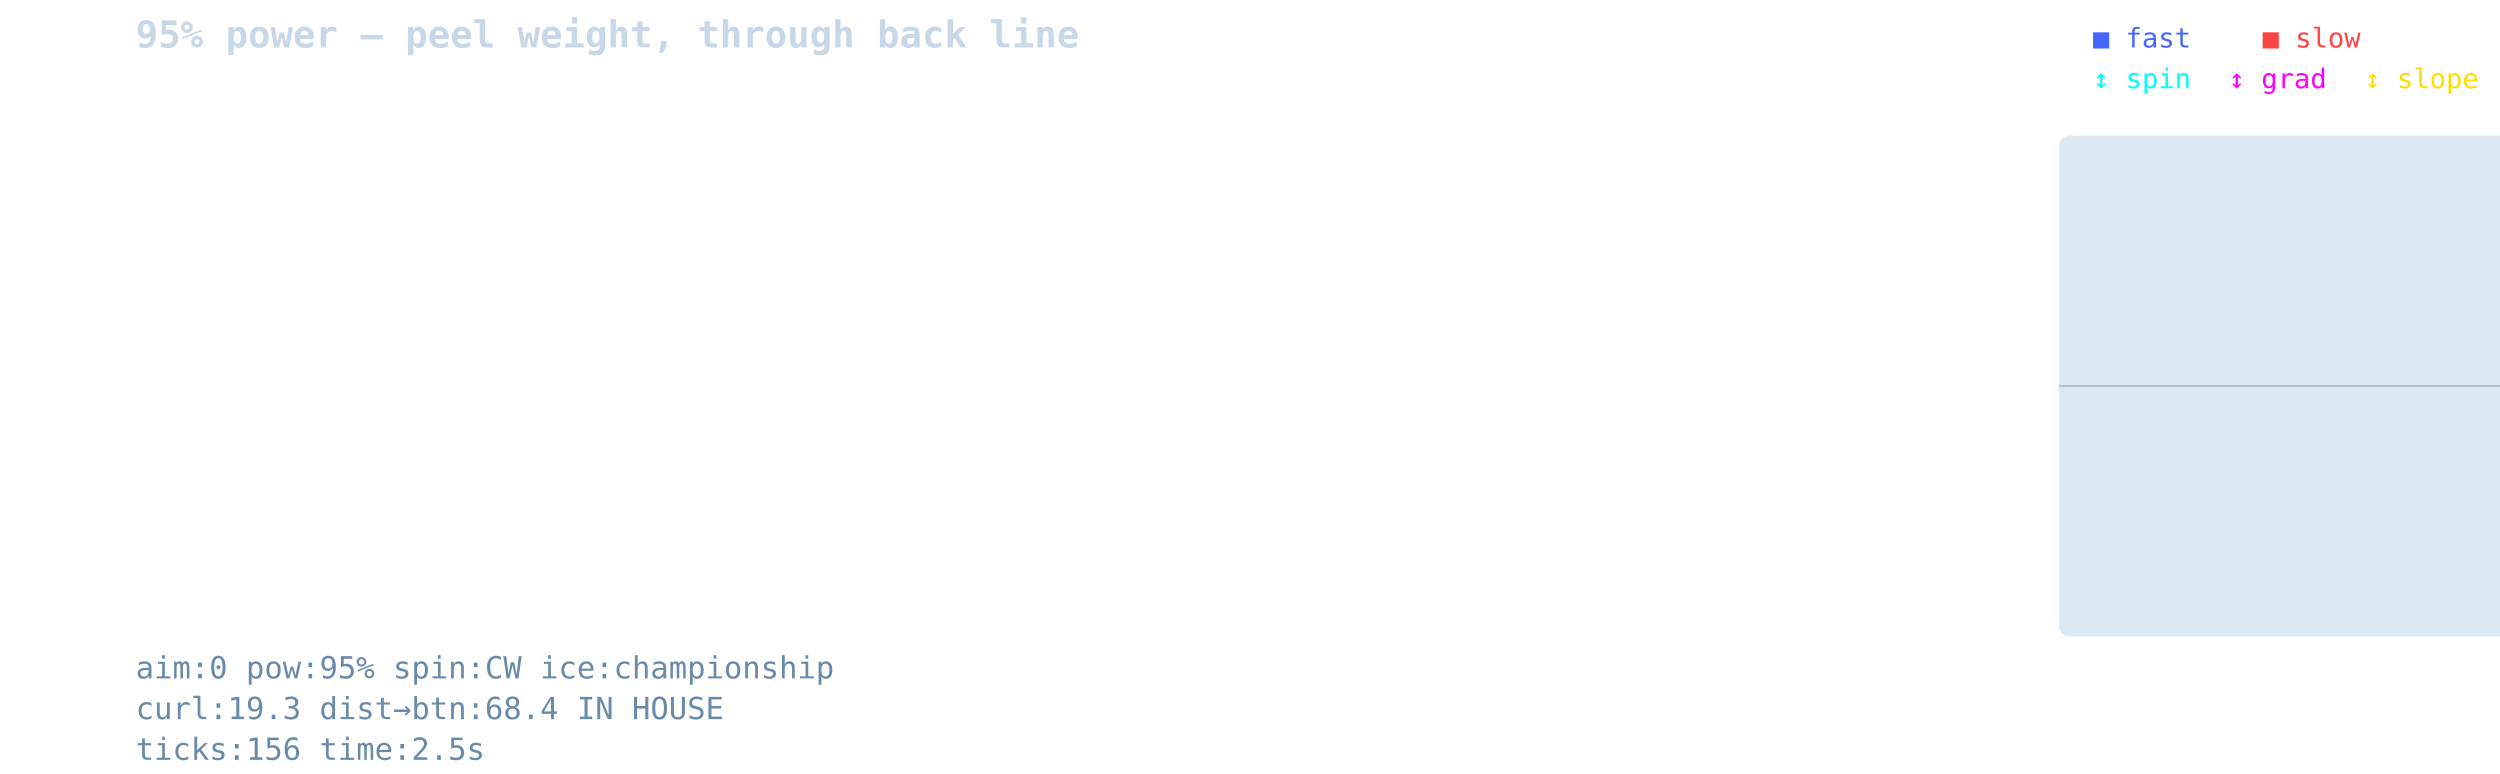
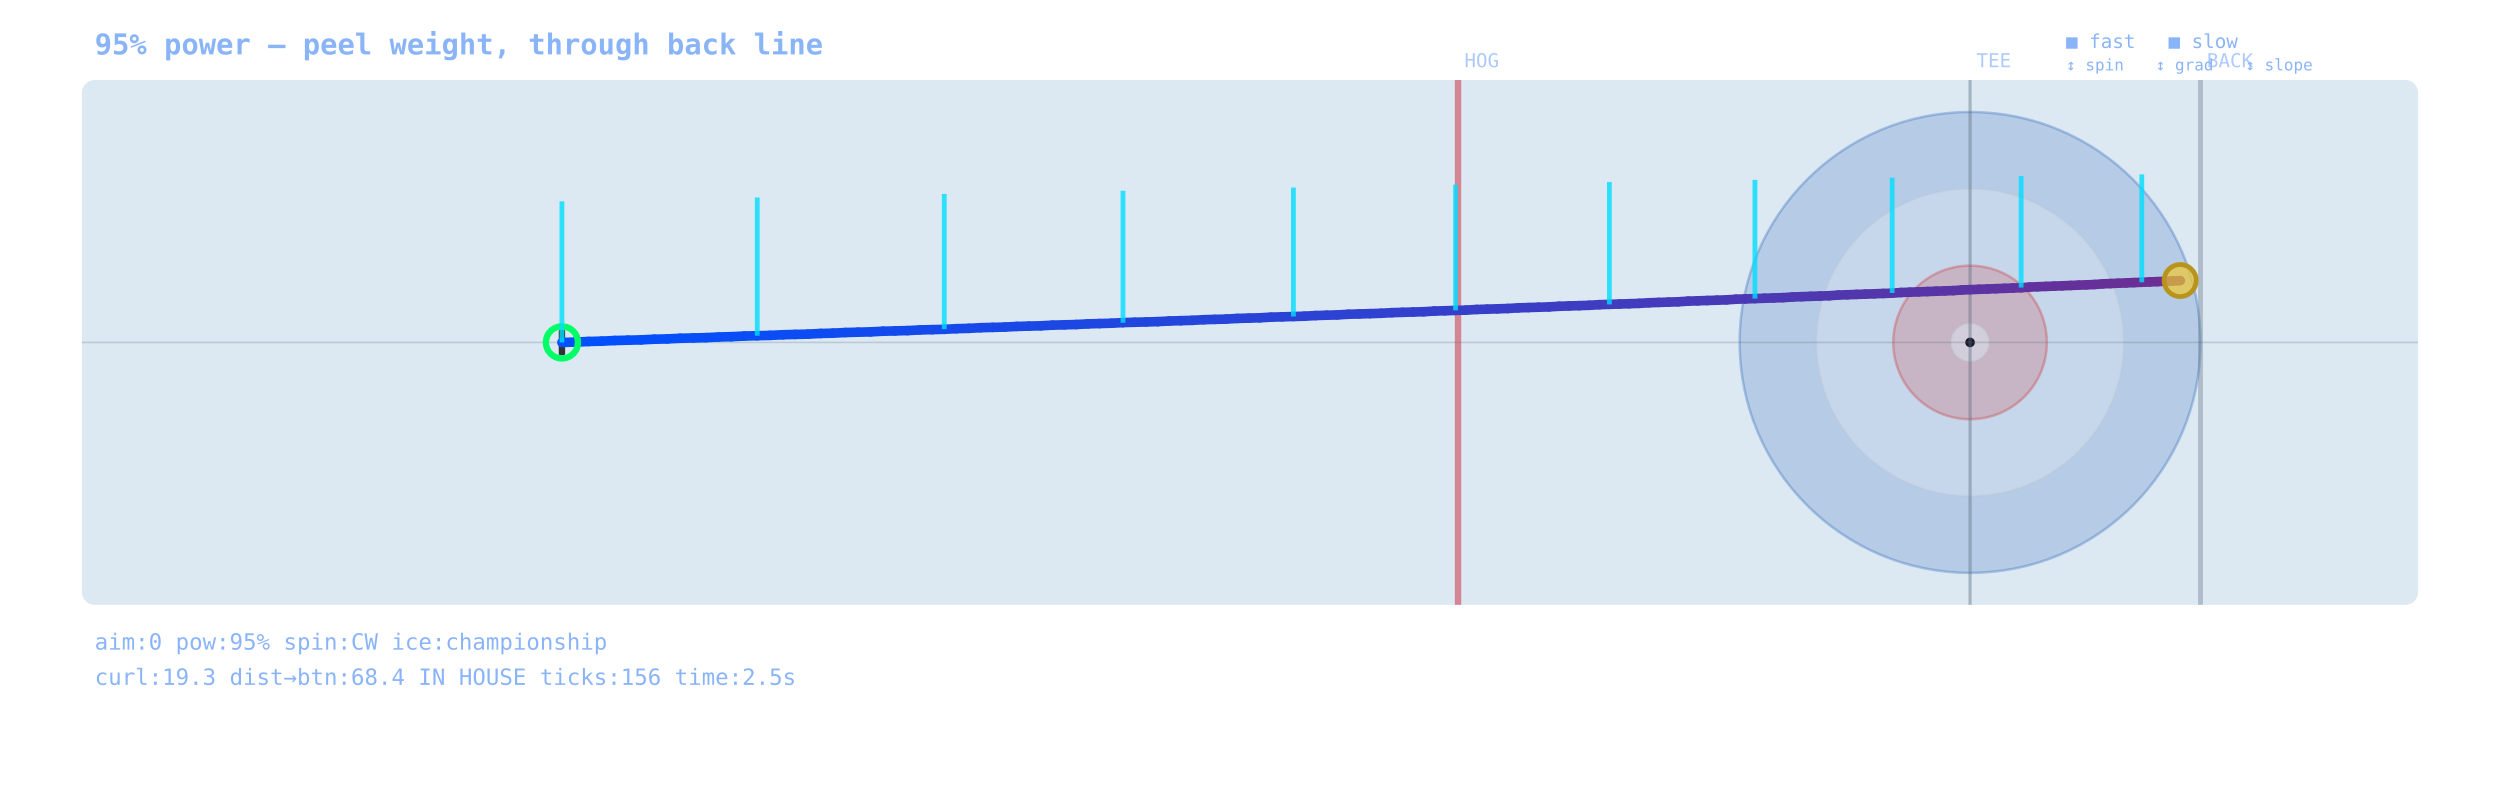
- <svg xmlns="http://www.w3.org/2000/svg" width="737" height="228" style="background:#0a0f1a">
+ <svg xmlns="http://www.w3.org/2000/svg" width="800" height="255" viewBox="-25 -25 780 249" style="background:#0a0f1a">
  <defs>
-     <style>text{font:10px monospace;fill:#8ab4f8;}</style>
+     <style>text{font-family:monospace;fill:#8ab4f8;}</style>
  </defs>
-   <rect x="607" y="40" width="657" height="147.6" fill="#dce9f2" rx="3" />
-   <circle cx="1138" cy="113.8" r="64.8" fill="rgba(30,90,180,0.2)" stroke="rgba(0,0,0,0.1)" stroke-width="0.5" />
-   <circle cx="1138" cy="113.8" r="43.2" fill="rgba(225,232,242,0.4)" stroke="rgba(0,0,0,0.1)" stroke-width="0.5" />
-   <circle cx="1138" cy="113.8" r="21.6" fill="rgba(200,40,40,0.2)" stroke="rgba(0,0,0,0.1)" stroke-width="0.5" />
-   <circle cx="1138" cy="113.8" r="5.4" fill="rgba(225,232,242,0.5)" stroke="rgba(0,0,0,0.1)" stroke-width="0.5" />
-   <line x1="994" y1="40" x2="994" y2="187.6" stroke="#cc2233" stroke-width="2" opacity="0.5" />
-   <line x1="1138" y1="40" x2="1138" y2="187.6" stroke="#334466" stroke-width="1" opacity="0.4" />
-   <line x1="1202.8" y1="40" x2="1202.8" y2="187.6" stroke="#445577" stroke-width="1.5" opacity="0.4" />
-   <line x1="607" y1="113.8" x2="1264" y2="113.8" stroke="#334466" stroke-width="0.5" opacity="0.3" />
-   <rect x="741" y="111.1" width="2" height="5.4" fill="#333" />
-   <line x1="742" y1="113.8" x2="745.734" y2="113.673" stroke="rgb(0,100,255)" stroke-width="2" stroke-linecap="round" />
-   <line x1="745.734" y1="113.673" x2="749.458" y2="113.546" stroke="rgb(1,100,254)" stroke-width="2" stroke-linecap="round" />
-   <line x1="749.458" y1="113.546" x2="753.172" y2="113.419" stroke="rgb(1,99,254)" stroke-width="2" stroke-linecap="round" />
-   <line x1="753.172" y1="113.419" x2="756.875" y2="113.293" stroke="rgb(2,99,253)" stroke-width="2" stroke-linecap="round" />
-   <line x1="756.875" y1="113.293" x2="760.568" y2="113.167" stroke="rgb(3,99,252)" stroke-width="2" stroke-linecap="round" />
-   <line x1="760.568" y1="113.167" x2="764.251" y2="113.041" stroke="rgb(4,99,251)" stroke-width="2" stroke-linecap="round" />
-   <line x1="764.251" y1="113.041" x2="767.923" y2="112.915" stroke="rgb(4,98,251)" stroke-width="2" stroke-linecap="round" />
-   <line x1="767.923" y1="112.915" x2="771.585" y2="112.789" stroke="rgb(5,98,250)" stroke-width="2" stroke-linecap="round" />
-   <line x1="771.585" y1="112.789" x2="775.236" y2="112.663" stroke="rgb(6,98,249)" stroke-width="2" stroke-linecap="round" />
-   <line x1="775.236" y1="112.663" x2="778.877" y2="112.538" stroke="rgb(6,98,249)" stroke-width="2" stroke-linecap="round" />
-   <line x1="778.877" y1="112.538" x2="782.508" y2="112.413" stroke="rgb(7,97,248)" stroke-width="2" stroke-linecap="round" />
-   <line x1="782.508" y1="112.413" x2="786.128" y2="112.288" stroke="rgb(8,97,247)" stroke-width="2" stroke-linecap="round" />
-   <line x1="786.128" y1="112.288" x2="789.738" y2="112.163" stroke="rgb(8,97,247)" stroke-width="2" stroke-linecap="round" />
-   <line x1="789.738" y1="112.163" x2="793.337" y2="112.038" stroke="rgb(9,96,246)" stroke-width="2" stroke-linecap="round" />
-   <line x1="793.337" y1="112.038" x2="796.927" y2="111.913" stroke="rgb(10,96,245)" stroke-width="2" stroke-linecap="round" />
-   <line x1="796.927" y1="111.913" x2="800.505" y2="111.789" stroke="rgb(11,96,244)" stroke-width="2" stroke-linecap="round" />
-   <line x1="800.505" y1="111.789" x2="804.074" y2="111.665" stroke="rgb(11,96,244)" stroke-width="2" stroke-linecap="round" />
-   <line x1="804.074" y1="111.665" x2="807.632" y2="111.541" stroke="rgb(12,95,243)" stroke-width="2" stroke-linecap="round" />
-   <line x1="807.632" y1="111.541" x2="811.18" y2="111.417" stroke="rgb(13,95,242)" stroke-width="2" stroke-linecap="round" />
-   <line x1="811.18" y1="111.417" x2="814.717" y2="111.294" stroke="rgb(13,95,242)" stroke-width="2" stroke-linecap="round" />
-   <line x1="814.717" y1="111.294" x2="818.244" y2="111.17" stroke="rgb(14,94,241)" stroke-width="2" stroke-linecap="round" />
-   <line x1="818.244" y1="111.17" x2="821.761" y2="111.047" stroke="rgb(15,94,240)" stroke-width="2" stroke-linecap="round" />
-   <line x1="821.761" y1="111.047" x2="825.267" y2="110.924" stroke="rgb(16,94,239)" stroke-width="2" stroke-linecap="round" />
-   <line x1="825.267" y1="110.924" x2="828.763" y2="110.801" stroke="rgb(16,94,239)" stroke-width="2" stroke-linecap="round" />
-   <line x1="828.763" y1="110.801" x2="832.248" y2="110.678" stroke="rgb(17,93,238)" stroke-width="2" stroke-linecap="round" />
-   <line x1="832.248" y1="110.678" x2="835.724" y2="110.556" stroke="rgb(18,93,237)" stroke-width="2" stroke-linecap="round" />
-   <line x1="835.724" y1="110.556" x2="839.188" y2="110.433" stroke="rgb(18,93,237)" stroke-width="2" stroke-linecap="round" />
-   <line x1="839.188" y1="110.433" x2="842.643" y2="110.311" stroke="rgb(19,93,236)" stroke-width="2" stroke-linecap="round" />
-   <line x1="842.643" y1="110.311" x2="846.087" y2="110.189" stroke="rgb(20,92,235)" stroke-width="2" stroke-linecap="round" />
-   <line x1="846.087" y1="110.189" x2="849.521" y2="110.067" stroke="rgb(21,92,234)" stroke-width="2" stroke-linecap="round" />
-   <line x1="849.521" y1="110.067" x2="852.944" y2="109.946" stroke="rgb(21,92,234)" stroke-width="2" stroke-linecap="round" />
-   <line x1="852.944" y1="109.946" x2="856.357" y2="109.824" stroke="rgb(22,91,233)" stroke-width="2" stroke-linecap="round" />
-   <line x1="856.357" y1="109.824" x2="859.759" y2="109.703" stroke="rgb(23,91,232)" stroke-width="2" stroke-linecap="round" />
-   <line x1="859.759" y1="109.703" x2="863.152" y2="109.582" stroke="rgb(23,91,232)" stroke-width="2" stroke-linecap="round" />
-   <line x1="863.152" y1="109.582" x2="866.534" y2="109.461" stroke="rgb(24,91,231)" stroke-width="2" stroke-linecap="round" />
-   <line x1="866.534" y1="109.461" x2="869.905" y2="109.341" stroke="rgb(25,90,230)" stroke-width="2" stroke-linecap="round" />
-   <line x1="869.905" y1="109.341" x2="873.266" y2="109.22" stroke="rgb(25,90,230)" stroke-width="2" stroke-linecap="round" />
-   <line x1="873.266" y1="109.22" x2="876.617" y2="109.1" stroke="rgb(26,90,229)" stroke-width="2" stroke-linecap="round" />
-   <line x1="876.617" y1="109.1" x2="879.957" y2="108.98" stroke="rgb(27,89,228)" stroke-width="2" stroke-linecap="round" />
-   <line x1="879.957" y1="108.98" x2="883.287" y2="108.86" stroke="rgb(28,89,227)" stroke-width="2" stroke-linecap="round" />
-   <line x1="883.287" y1="108.86" x2="886.607" y2="108.74" stroke="rgb(28,89,227)" stroke-width="2" stroke-linecap="round" />
-   <line x1="886.607" y1="108.74" x2="889.916" y2="108.62" stroke="rgb(29,89,226)" stroke-width="2" stroke-linecap="round" />
-   <line x1="889.916" y1="108.62" x2="893.215" y2="108.501" stroke="rgb(30,88,225)" stroke-width="2" stroke-linecap="round" />
-   <line x1="893.215" y1="108.501" x2="896.504" y2="108.382" stroke="rgb(30,88,225)" stroke-width="2" stroke-linecap="round" />
-   <line x1="896.504" y1="108.382" x2="899.782" y2="108.263" stroke="rgb(31,88,224)" stroke-width="2" stroke-linecap="round" />
-   <line x1="899.782" y1="108.263" x2="903.05" y2="108.144" stroke="rgb(32,88,223)" stroke-width="2" stroke-linecap="round" />
-   <line x1="903.05" y1="108.144" x2="906.307" y2="108.025" stroke="rgb(33,87,222)" stroke-width="2" stroke-linecap="round" />
-   <line x1="906.307" y1="108.025" x2="909.554" y2="107.907" stroke="rgb(33,87,222)" stroke-width="2" stroke-linecap="round" />
-   <line x1="909.554" y1="107.907" x2="912.791" y2="107.789" stroke="rgb(34,87,221)" stroke-width="2" stroke-linecap="round" />
-   <line x1="912.791" y1="107.789" x2="916.017" y2="107.671" stroke="rgb(35,86,220)" stroke-width="2" stroke-linecap="round" />
-   <line x1="916.017" y1="107.671" x2="919.233" y2="107.553" stroke="rgb(35,86,220)" stroke-width="2" stroke-linecap="round" />
-   <line x1="919.233" y1="107.553" x2="922.439" y2="107.435" stroke="rgb(36,86,219)" stroke-width="2" stroke-linecap="round" />
-   <line x1="922.439" y1="107.435" x2="925.634" y2="107.318" stroke="rgb(37,86,218)" stroke-width="2" stroke-linecap="round" />
-   <line x1="925.634" y1="107.318" x2="928.819" y2="107.2" stroke="rgb(38,85,217)" stroke-width="2" stroke-linecap="round" />
-   <line x1="928.819" y1="107.2" x2="931.993" y2="107.083" stroke="rgb(38,85,217)" stroke-width="2" stroke-linecap="round" />
-   <line x1="931.993" y1="107.083" x2="935.157" y2="106.966" stroke="rgb(39,85,216)" stroke-width="2" stroke-linecap="round" />
-   <line x1="935.157" y1="106.966" x2="938.311" y2="106.85" stroke="rgb(40,84,215)" stroke-width="2" stroke-linecap="round" />
-   <line x1="938.311" y1="106.85" x2="941.455" y2="106.733" stroke="rgb(40,84,215)" stroke-width="2" stroke-linecap="round" />
-   <line x1="941.455" y1="106.733" x2="944.588" y2="106.617" stroke="rgb(41,84,214)" stroke-width="2" stroke-linecap="round" />
-   <line x1="944.588" y1="106.617" x2="947.71" y2="106.501" stroke="rgb(42,84,213)" stroke-width="2" stroke-linecap="round" />
-   <line x1="947.71" y1="106.501" x2="950.823" y2="106.385" stroke="rgb(42,83,213)" stroke-width="2" stroke-linecap="round" />
-   <line x1="950.823" y1="106.385" x2="953.925" y2="106.269" stroke="rgb(43,83,212)" stroke-width="2" stroke-linecap="round" />
-   <line x1="953.925" y1="106.269" x2="957.016" y2="106.153" stroke="rgb(44,83,211)" stroke-width="2" stroke-linecap="round" />
-   <line x1="957.016" y1="106.153" x2="960.097" y2="106.038" stroke="rgb(45,83,210)" stroke-width="2" stroke-linecap="round" />
-   <line x1="960.097" y1="106.038" x2="963.168" y2="105.923" stroke="rgb(45,82,210)" stroke-width="2" stroke-linecap="round" />
-   <line x1="963.168" y1="105.923" x2="966.229" y2="105.808" stroke="rgb(46,82,209)" stroke-width="2" stroke-linecap="round" />
-   <line x1="966.229" y1="105.808" x2="969.279" y2="105.693" stroke="rgb(47,82,208)" stroke-width="2" stroke-linecap="round" />
-   <line x1="969.279" y1="105.693" x2="972.318" y2="105.579" stroke="rgb(47,81,208)" stroke-width="2" stroke-linecap="round" />
-   <line x1="972.318" y1="105.579" x2="975.348" y2="105.464" stroke="rgb(48,81,207)" stroke-width="2" stroke-linecap="round" />
-   <line x1="975.348" y1="105.464" x2="978.367" y2="105.35" stroke="rgb(49,81,206)" stroke-width="2" stroke-linecap="round" />
-   <line x1="978.367" y1="105.35" x2="981.375" y2="105.236" stroke="rgb(50,81,205)" stroke-width="2" stroke-linecap="round" />
-   <line x1="981.375" y1="105.236" x2="984.374" y2="105.122" stroke="rgb(50,80,205)" stroke-width="2" stroke-linecap="round" />
-   <line x1="984.374" y1="105.122" x2="987.361" y2="105.009" stroke="rgb(51,80,204)" stroke-width="2" stroke-linecap="round" />
-   <line x1="987.361" y1="105.009" x2="990.339" y2="104.895" stroke="rgb(52,80,203)" stroke-width="2" stroke-linecap="round" />
-   <line x1="990.339" y1="104.895" x2="993.306" y2="104.782" stroke="rgb(52,79,203)" stroke-width="2" stroke-linecap="round" />
-   <line x1="993.306" y1="104.782" x2="996.263" y2="104.669" stroke="rgb(53,79,202)" stroke-width="2" stroke-linecap="round" />
-   <line x1="996.263" y1="104.669" x2="999.209" y2="104.556" stroke="rgb(54,79,201)" stroke-width="2" stroke-linecap="round" />
-   <line x1="999.209" y1="104.556" x2="1002.145" y2="104.443" stroke="rgb(55,79,200)" stroke-width="2" stroke-linecap="round" />
-   <line x1="1002.145" y1="104.443" x2="1005.071" y2="104.331" stroke="rgb(55,78,200)" stroke-width="2" stroke-linecap="round" />
-   <line x1="1005.071" y1="104.331" x2="1007.986" y2="104.219" stroke="rgb(56,78,199)" stroke-width="2" stroke-linecap="round" />
-   <line x1="1007.986" y1="104.219" x2="1010.891" y2="104.107" stroke="rgb(57,78,198)" stroke-width="2" stroke-linecap="round" />
-   <line x1="1010.891" y1="104.107" x2="1013.786" y2="103.995" stroke="rgb(57,78,198)" stroke-width="2" stroke-linecap="round" />
-   <line x1="1013.786" y1="103.995" x2="1016.67" y2="103.883" stroke="rgb(58,77,197)" stroke-width="2" stroke-linecap="round" />
-   <line x1="1016.67" y1="103.883" x2="1019.544" y2="103.772" stroke="rgb(59,77,196)" stroke-width="2" stroke-linecap="round" />
-   <line x1="1019.544" y1="103.772" x2="1022.407" y2="103.661" stroke="rgb(59,77,196)" stroke-width="2" stroke-linecap="round" />
-   <line x1="1022.407" y1="103.661" x2="1025.26" y2="103.55" stroke="rgb(60,76,195)" stroke-width="2" stroke-linecap="round" />
-   <line x1="1025.26" y1="103.55" x2="1028.103" y2="103.439" stroke="rgb(61,76,194)" stroke-width="2" stroke-linecap="round" />
-   <line x1="1028.103" y1="103.439" x2="1030.936" y2="103.328" stroke="rgb(62,76,193)" stroke-width="2" stroke-linecap="round" />
-   <line x1="1030.936" y1="103.328" x2="1033.758" y2="103.218" stroke="rgb(62,76,193)" stroke-width="2" stroke-linecap="round" />
-   <line x1="1033.758" y1="103.218" x2="1036.569" y2="103.108" stroke="rgb(63,75,192)" stroke-width="2" stroke-linecap="round" />
-   <line x1="1036.569" y1="103.108" x2="1039.37" y2="102.998" stroke="rgb(64,75,191)" stroke-width="2" stroke-linecap="round" />
-   <line x1="1039.37" y1="102.998" x2="1042.161" y2="102.888" stroke="rgb(64,75,191)" stroke-width="2" stroke-linecap="round" />
-   <line x1="1042.161" y1="102.888" x2="1044.942" y2="102.778" stroke="rgb(65,74,190)" stroke-width="2" stroke-linecap="round" />
-   <line x1="1044.942" y1="102.778" x2="1047.712" y2="102.669" stroke="rgb(66,74,189)" stroke-width="2" stroke-linecap="round" />
-   <line x1="1047.712" y1="102.669" x2="1050.472" y2="102.56" stroke="rgb(67,74,188)" stroke-width="2" stroke-linecap="round" />
-   <line x1="1050.472" y1="102.56" x2="1053.221" y2="102.451" stroke="rgb(67,74,188)" stroke-width="2" stroke-linecap="round" />
-   <line x1="1053.221" y1="102.451" x2="1055.96" y2="102.342" stroke="rgb(68,73,187)" stroke-width="2" stroke-linecap="round" />
-   <line x1="1055.96" y1="102.342" x2="1058.689" y2="102.233" stroke="rgb(69,73,186)" stroke-width="2" stroke-linecap="round" />
-   <line x1="1058.689" y1="102.233" x2="1061.407" y2="102.125" stroke="rgb(69,73,186)" stroke-width="2" stroke-linecap="round" />
-   <line x1="1061.407" y1="102.125" x2="1064.115" y2="102.017" stroke="rgb(70,73,185)" stroke-width="2" stroke-linecap="round" />
-   <line x1="1064.115" y1="102.017" x2="1066.813" y2="101.909" stroke="rgb(71,72,184)" stroke-width="2" stroke-linecap="round" />
-   <line x1="1066.813" y1="101.909" x2="1069.5" y2="101.801" stroke="rgb(72,72,183)" stroke-width="2" stroke-linecap="round" />
-   <line x1="1069.5" y1="101.801" x2="1072.177" y2="101.694" stroke="rgb(72,72,183)" stroke-width="2" stroke-linecap="round" />
-   <line x1="1072.177" y1="101.694" x2="1074.843" y2="101.586" stroke="rgb(73,71,182)" stroke-width="2" stroke-linecap="round" />
-   <line x1="1074.843" y1="101.586" x2="1077.5" y2="101.479" stroke="rgb(74,71,181)" stroke-width="2" stroke-linecap="round" />
-   <line x1="1077.5" y1="101.479" x2="1080.145" y2="101.372" stroke="rgb(74,71,181)" stroke-width="2" stroke-linecap="round" />
-   <line x1="1080.145" y1="101.372" x2="1082.781" y2="101.266" stroke="rgb(75,71,180)" stroke-width="2" stroke-linecap="round" />
-   <line x1="1082.781" y1="101.266" x2="1085.406" y2="101.159" stroke="rgb(76,70,179)" stroke-width="2" stroke-linecap="round" />
-   <line x1="1085.406" y1="101.159" x2="1088.02" y2="101.053" stroke="rgb(76,70,179)" stroke-width="2" stroke-linecap="round" />
-   <line x1="1088.02" y1="101.053" x2="1090.625" y2="100.947" stroke="rgb(77,70,178)" stroke-width="2" stroke-linecap="round" />
-   <line x1="1090.625" y1="100.947" x2="1093.219" y2="100.841" stroke="rgb(78,69,177)" stroke-width="2" stroke-linecap="round" />
-   <line x1="1093.219" y1="100.841" x2="1095.802" y2="100.735" stroke="rgb(79,69,176)" stroke-width="2" stroke-linecap="round" />
-   <line x1="1095.802" y1="100.735" x2="1098.375" y2="100.63" stroke="rgb(79,69,176)" stroke-width="2" stroke-linecap="round" />
-   <line x1="1098.375" y1="100.63" x2="1100.938" y2="100.525" stroke="rgb(80,69,175)" stroke-width="2" stroke-linecap="round" />
-   <line x1="1100.938" y1="100.525" x2="1103.491" y2="100.42" stroke="rgb(81,68,174)" stroke-width="2" stroke-linecap="round" />
-   <line x1="1103.491" y1="100.42" x2="1106.033" y2="100.315" stroke="rgb(81,68,174)" stroke-width="2" stroke-linecap="round" />
-   <line x1="1106.033" y1="100.315" x2="1108.564" y2="100.21" stroke="rgb(82,68,173)" stroke-width="2" stroke-linecap="round" />
-   <line x1="1108.564" y1="100.21" x2="1111.086" y2="100.106" stroke="rgb(83,68,172)" stroke-width="2" stroke-linecap="round" />
-   <line x1="1111.086" y1="100.106" x2="1113.597" y2="100.002" stroke="rgb(84,67,171)" stroke-width="2" stroke-linecap="round" />
-   <line x1="1113.597" y1="100.002" x2="1116.097" y2="99.898" stroke="rgb(84,67,171)" stroke-width="2" stroke-linecap="round" />
-   <line x1="1116.097" y1="99.898" x2="1118.588" y2="99.794" stroke="rgb(85,67,170)" stroke-width="2" stroke-linecap="round" />
-   <line x1="1118.588" y1="99.794" x2="1121.067" y2="99.691" stroke="rgb(86,66,169)" stroke-width="2" stroke-linecap="round" />
-   <line x1="1121.067" y1="99.691" x2="1123.537" y2="99.587" stroke="rgb(86,66,169)" stroke-width="2" stroke-linecap="round" />
-   <line x1="1123.537" y1="99.587" x2="1125.996" y2="99.484" stroke="rgb(87,66,168)" stroke-width="2" stroke-linecap="round" />
-   <line x1="1125.996" y1="99.484" x2="1128.445" y2="99.381" stroke="rgb(88,66,167)" stroke-width="2" stroke-linecap="round" />
-   <line x1="1128.445" y1="99.381" x2="1130.883" y2="99.279" stroke="rgb(88,65,167)" stroke-width="2" stroke-linecap="round" />
-   <line x1="1130.883" y1="99.279" x2="1133.311" y2="99.176" stroke="rgb(89,65,166)" stroke-width="2" stroke-linecap="round" />
-   <line x1="1133.311" y1="99.176" x2="1135.729" y2="99.074" stroke="rgb(90,65,165)" stroke-width="2" stroke-linecap="round" />
-   <line x1="1135.729" y1="99.074" x2="1138.136" y2="98.972" stroke="rgb(91,64,164)" stroke-width="2" stroke-linecap="round" />
-   <line x1="1138.136" y1="98.972" x2="1140.533" y2="98.87" stroke="rgb(91,64,164)" stroke-width="2" stroke-linecap="round" />
-   <line x1="1140.533" y1="98.87" x2="1142.92" y2="98.769" stroke="rgb(92,64,163)" stroke-width="2" stroke-linecap="round" />
-   <line x1="1142.92" y1="98.769" x2="1145.296" y2="98.668" stroke="rgb(93,64,162)" stroke-width="2" stroke-linecap="round" />
-   <line x1="1145.296" y1="98.668" x2="1147.662" y2="98.567" stroke="rgb(93,63,162)" stroke-width="2" stroke-linecap="round" />
-   <line x1="1147.662" y1="98.567" x2="1150.017" y2="98.466" stroke="rgb(94,63,161)" stroke-width="2" stroke-linecap="round" />
-   <line x1="1150.017" y1="98.466" x2="1152.362" y2="98.365" stroke="rgb(95,63,160)" stroke-width="2" stroke-linecap="round" />
-   <line x1="1152.362" y1="98.365" x2="1154.697" y2="98.265" stroke="rgb(96,63,159)" stroke-width="2" stroke-linecap="round" />
-   <line x1="1154.697" y1="98.265" x2="1157.021" y2="98.164" stroke="rgb(96,62,159)" stroke-width="2" stroke-linecap="round" />
-   <line x1="1157.021" y1="98.164" x2="1159.335" y2="98.064" stroke="rgb(97,62,158)" stroke-width="2" stroke-linecap="round" />
-   <line x1="1159.335" y1="98.064" x2="1161.639" y2="97.965" stroke="rgb(98,62,157)" stroke-width="2" stroke-linecap="round" />
-   <line x1="1161.639" y1="97.965" x2="1163.932" y2="97.865" stroke="rgb(98,61,157)" stroke-width="2" stroke-linecap="round" />
-   <line x1="1163.932" y1="97.865" x2="1166.215" y2="97.766" stroke="rgb(99,61,156)" stroke-width="2" stroke-linecap="round" />
-   <line x1="1166.215" y1="97.766" x2="1168.488" y2="97.667" stroke="rgb(100,61,155)" stroke-width="2" stroke-linecap="round" />
-   <line x1="1168.488" y1="97.667" x2="1170.75" y2="97.568" stroke="rgb(101,61,154)" stroke-width="2" stroke-linecap="round" />
-   <line x1="1170.75" y1="97.568" x2="1173.002" y2="97.469" stroke="rgb(101,60,154)" stroke-width="2" stroke-linecap="round" />
-   <line x1="1173.002" y1="97.469" x2="1175.243" y2="97.371" stroke="rgb(102,60,153)" stroke-width="2" stroke-linecap="round" />
-   <line x1="1175.243" y1="97.371" x2="1177.474" y2="97.273" stroke="rgb(103,60,152)" stroke-width="2" stroke-linecap="round" />
-   <line x1="1177.474" y1="97.273" x2="1179.695" y2="97.175" stroke="rgb(103,59,152)" stroke-width="2" stroke-linecap="round" />
-   <line x1="1179.695" y1="97.175" x2="1181.905" y2="97.077" stroke="rgb(104,59,151)" stroke-width="2" stroke-linecap="round" />
-   <line x1="1181.905" y1="97.077" x2="1184.105" y2="96.98" stroke="rgb(105,59,150)" stroke-width="2" stroke-linecap="round" />
-   <line x1="1184.105" y1="96.98" x2="1186.295" y2="96.882" stroke="rgb(105,59,150)" stroke-width="2" stroke-linecap="round" />
-   <line x1="1186.295" y1="96.882" x2="1188.474" y2="96.785" stroke="rgb(106,58,149)" stroke-width="2" stroke-linecap="round" />
-   <line x1="1188.474" y1="96.785" x2="1190.643" y2="96.689" stroke="rgb(107,58,148)" stroke-width="2" stroke-linecap="round" />
-   <line x1="1190.643" y1="96.689" x2="1192.801" y2="96.592" stroke="rgb(108,58,147)" stroke-width="2" stroke-linecap="round" />
-   <line x1="1192.801" y1="96.592" x2="1194.949" y2="96.496" stroke="rgb(108,58,147)" stroke-width="2" stroke-linecap="round" />
-   <line x1="1194.949" y1="96.496" x2="1197.087" y2="96.4" stroke="rgb(109,57,146)" stroke-width="2" stroke-linecap="round" />
-   <circle cx="742" cy="113.8" r="4" fill="none" stroke="#0f0" stroke-width="1.5" />
-   <circle cx="1197.087" cy="96.4" r="4.5" fill="rgba(240,200,48,0.6)" stroke="#b8941e" stroke-width="1" />
-   <line x1="742" y1="113.8" x2="742" y2="87.339" stroke="#00ffff" stroke-width="1" opacity="0.7" />
-   <line x1="789.738" y1="112.163" x2="789.738" y2="86.184" stroke="#00ffff" stroke-width="1" opacity="0.7" />
-   <line x1="835.724" y1="110.556" x2="835.724" y2="85.068" stroke="#00ffff" stroke-width="1" opacity="0.7" />
-   <line x1="879.957" y1="108.98" x2="879.957" y2="83.993" stroke="#00ffff" stroke-width="1" opacity="0.7" />
-   <line x1="922.439" y1="107.435" x2="922.439" y2="82.959" stroke="#00ffff" stroke-width="1" opacity="0.7" />
-   <line x1="963.168" y1="105.923" x2="963.168" y2="81.969" stroke="#00ffff" stroke-width="1" opacity="0.7" />
-   <line x1="1002.145" y1="104.443" x2="1002.145" y2="81.023" stroke="#00ffff" stroke-width="1" opacity="0.7" />
-   <line x1="1039.37" y1="102.998" x2="1039.37" y2="80.123" stroke="#00ffff" stroke-width="1" opacity="0.7" />
-   <line x1="1074.843" y1="101.586" x2="1074.843" y2="79.271" stroke="#00ffff" stroke-width="1" opacity="0.7" />
-   <line x1="1108.564" y1="100.21" x2="1108.564" y2="78.469" stroke="#00ffff" stroke-width="1" opacity="0.7" />
-   <line x1="1140.533" y1="98.87" x2="1140.533" y2="77.718" stroke="#00ffff" stroke-width="1" opacity="0.7" />
-   <line x1="1170.75" y1="97.568" x2="1170.75" y2="77.021" stroke="#00ffff" stroke-width="1" opacity="0.7" />
-   <text x="40" y="14" style="font:bold 11px monospace;fill:#c8d8e8">95% power — peel weight, through back line</text>
-   <text x="40" y="200" style="font:9px monospace;fill:#6a8aaa">aim:0 pow:95% spin:CW ice:championship</text>
-   <text x="40" y="212" style="font:9px monospace;fill:#6a8aaa">curl:19.3 dist→btn:68.4 IN HOUSE</text>
-   <text x="40" y="224" style="font:9px monospace;fill:#6a8aaa">ticks:156 time:2.5s</text>
-   <text x="997" y="184.6" style="font:8px monospace;fill:#cc2233" opacity="0.6">HOG</text>
-   <text x="1141" y="184.6" style="font:8px monospace;fill:#667" opacity="0.6">TEE</text>
-   <text x="1205.8" y="184.6" style="font:8px monospace;fill:#667" opacity="0.6">BACK</text>
-   <text x="617" y="14" style="font:8px monospace;fill:#4466ff">■ fast</text>
-   <text x="667" y="14" style="font:8px monospace;fill:#ff4444">■ slow</text>
-   <text x="617" y="26" style="font:8px monospace;fill:#00ffff">↕ spin</text>
-   <text x="657" y="26" style="font:8px monospace;fill:#ff00ff">↕ grad</text>
-   <text x="697" y="26" style="font:8px monospace;fill:#ffdd00">↕ slope</text>
+   <rect x="0" y="0" width="730" height="164" fill="#dce9f2" rx="4" />
+   <circle cx="590" cy="82" r="72" fill="rgba(30,90,180,0.2)" stroke="rgba(30,90,180,0.3)" stroke-width="0.8" />
+   <circle cx="590" cy="82" r="48" fill="rgba(225,232,242,0.4)" stroke="rgba(180,190,200,0.2)" stroke-width="0.8" />
+   <circle cx="590" cy="82" r="24" fill="rgba(200,40,40,0.2)" stroke="rgba(200,40,40,0.3)" stroke-width="0.8" />
+   <circle cx="590" cy="82" r="6" fill="rgba(225,232,242,0.5)" stroke="rgba(180,190,200,0.3)" stroke-width="0.8" />
+   <circle cx="590" cy="82" r="1.5" fill="#1a1a2e" />
+   <line x1="430" y1="0" x2="430" y2="164" stroke="#cc2233" stroke-width="2" opacity="0.5" />
+   <line x1="590" y1="0" x2="590" y2="164" stroke="#556677" stroke-width="1" opacity="0.4" />
+   <line x1="662" y1="0" x2="662" y2="164" stroke="#667788" stroke-width="1.5" opacity="0.4" />
+   <line x1="0" y1="82" x2="730" y2="82" stroke="#556677" stroke-width="0.5" opacity="0.25" />
+   <rect x="149" y="78" width="2" height="8" fill="#333" rx="0.5" />
+   <text x="432" y="-4" font-size="6" fill="#cc2233" opacity="0.7">HOG</text>
+   <text x="592" y="-4" font-size="6" fill="#778899" opacity="0.7">TEE</text>
+   <text x="664" y="-4" font-size="6" fill="#778899" opacity="0.7">BACK</text>
+   <line x1="150.0" y1="82.0" x2="154.1" y2="81.9" stroke="rgb(0,80,255)" stroke-width="3" stroke-linecap="round" />
+   <line x1="154.1" y1="81.9" x2="158.3" y2="81.7" stroke="rgb(1,80,254)" stroke-width="3" stroke-linecap="round" />
+   <line x1="158.3" y1="81.7" x2="162.4" y2="81.6" stroke="rgb(1,80,254)" stroke-width="3" stroke-linecap="round" />
+   <line x1="162.4" y1="81.6" x2="166.5" y2="81.4" stroke="rgb(2,79,253)" stroke-width="3" stroke-linecap="round" />
+   <line x1="166.5" y1="81.4" x2="170.6" y2="81.3" stroke="rgb(3,79,252)" stroke-width="3" stroke-linecap="round" />
+   <line x1="170.6" y1="81.3" x2="174.7" y2="81.2" stroke="rgb(4,79,251)" stroke-width="3" stroke-linecap="round" />
+   <line x1="174.7" y1="81.2" x2="178.8" y2="81.0" stroke="rgb(4,79,251)" stroke-width="3" stroke-linecap="round" />
+   <line x1="178.8" y1="81.0" x2="182.9" y2="80.9" stroke="rgb(5,78,250)" stroke-width="3" stroke-linecap="round" />
+   <line x1="182.9" y1="80.9" x2="186.9" y2="80.7" stroke="rgb(6,78,249)" stroke-width="3" stroke-linecap="round" />
+   <line x1="186.9" y1="80.7" x2="191.0" y2="80.6" stroke="rgb(6,78,249)" stroke-width="3" stroke-linecap="round" />
+   <line x1="191.0" y1="80.6" x2="195.0" y2="80.5" stroke="rgb(7,78,248)" stroke-width="3" stroke-linecap="round" />
+   <line x1="195.0" y1="80.5" x2="199.0" y2="80.3" stroke="rgb(8,78,247)" stroke-width="3" stroke-linecap="round" />
+   <line x1="199.0" y1="80.3" x2="203.0" y2="80.2" stroke="rgb(8,77,247)" stroke-width="3" stroke-linecap="round" />
+   <line x1="203.0" y1="80.2" x2="207.0" y2="80.0" stroke="rgb(9,77,246)" stroke-width="3" stroke-linecap="round" />
+   <line x1="207.0" y1="80.0" x2="211.0" y2="79.9" stroke="rgb(10,77,245)" stroke-width="3" stroke-linecap="round" />
+   <line x1="211.0" y1="79.9" x2="215.0" y2="79.8" stroke="rgb(11,77,244)" stroke-width="3" stroke-linecap="round" />
+   <line x1="215.0" y1="79.8" x2="219.0" y2="79.6" stroke="rgb(11,76,244)" stroke-width="3" stroke-linecap="round" />
+   <line x1="219.0" y1="79.6" x2="222.9" y2="79.5" stroke="rgb(12,76,243)" stroke-width="3" stroke-linecap="round" />
+   <line x1="222.9" y1="79.5" x2="226.9" y2="79.4" stroke="rgb(13,76,242)" stroke-width="3" stroke-linecap="round" />
+   <line x1="226.9" y1="79.4" x2="230.8" y2="79.2" stroke="rgb(13,76,242)" stroke-width="3" stroke-linecap="round" />
+   <line x1="230.8" y1="79.2" x2="234.7" y2="79.1" stroke="rgb(14,76,241)" stroke-width="3" stroke-linecap="round" />
+   <line x1="234.7" y1="79.1" x2="238.6" y2="78.9" stroke="rgb(15,75,240)" stroke-width="3" stroke-linecap="round" />
+   <line x1="238.6" y1="78.9" x2="242.5" y2="78.8" stroke="rgb(16,75,239)" stroke-width="3" stroke-linecap="round" />
+   <line x1="242.5" y1="78.8" x2="246.4" y2="78.7" stroke="rgb(16,75,239)" stroke-width="3" stroke-linecap="round" />
+   <line x1="246.4" y1="78.7" x2="250.3" y2="78.5" stroke="rgb(17,75,238)" stroke-width="3" stroke-linecap="round" />
+   <line x1="250.3" y1="78.5" x2="254.1" y2="78.4" stroke="rgb(18,74,237)" stroke-width="3" stroke-linecap="round" />
+   <line x1="254.1" y1="78.4" x2="258.0" y2="78.3" stroke="rgb(18,74,237)" stroke-width="3" stroke-linecap="round" />
+   <line x1="258.0" y1="78.3" x2="261.8" y2="78.1" stroke="rgb(19,74,236)" stroke-width="3" stroke-linecap="round" />
+   <line x1="261.8" y1="78.1" x2="265.7" y2="78.0" stroke="rgb(20,74,235)" stroke-width="3" stroke-linecap="round" />
+   <line x1="265.7" y1="78.0" x2="269.5" y2="77.9" stroke="rgb(21,74,234)" stroke-width="3" stroke-linecap="round" />
+   <line x1="269.5" y1="77.9" x2="273.3" y2="77.7" stroke="rgb(21,73,234)" stroke-width="3" stroke-linecap="round" />
+   <line x1="273.3" y1="77.7" x2="277.1" y2="77.6" stroke="rgb(22,73,233)" stroke-width="3" stroke-linecap="round" />
+   <line x1="277.1" y1="77.6" x2="280.8" y2="77.4" stroke="rgb(23,73,232)" stroke-width="3" stroke-linecap="round" />
+   <line x1="280.8" y1="77.4" x2="284.6" y2="77.3" stroke="rgb(23,73,232)" stroke-width="3" stroke-linecap="round" />
+   <line x1="284.6" y1="77.3" x2="288.4" y2="77.2" stroke="rgb(24,72,231)" stroke-width="3" stroke-linecap="round" />
+   <line x1="288.4" y1="77.2" x2="292.1" y2="77.0" stroke="rgb(25,72,230)" stroke-width="3" stroke-linecap="round" />
+   <line x1="292.1" y1="77.0" x2="295.9" y2="76.9" stroke="rgb(25,72,230)" stroke-width="3" stroke-linecap="round" />
+   <line x1="295.9" y1="76.9" x2="299.6" y2="76.8" stroke="rgb(26,72,229)" stroke-width="3" stroke-linecap="round" />
+   <line x1="299.6" y1="76.8" x2="303.3" y2="76.6" stroke="rgb(27,72,228)" stroke-width="3" stroke-linecap="round" />
+   <line x1="303.3" y1="76.6" x2="307.0" y2="76.5" stroke="rgb(28,71,227)" stroke-width="3" stroke-linecap="round" />
+   <line x1="307.0" y1="76.5" x2="310.7" y2="76.4" stroke="rgb(28,71,227)" stroke-width="3" stroke-linecap="round" />
+   <line x1="310.7" y1="76.4" x2="314.4" y2="76.2" stroke="rgb(29,71,226)" stroke-width="3" stroke-linecap="round" />
+   <line x1="314.4" y1="76.2" x2="318.0" y2="76.1" stroke="rgb(30,71,225)" stroke-width="3" stroke-linecap="round" />
+   <line x1="318.0" y1="76.1" x2="321.7" y2="76.0" stroke="rgb(30,70,225)" stroke-width="3" stroke-linecap="round" />
+   <line x1="321.7" y1="76.0" x2="325.3" y2="75.8" stroke="rgb(31,70,224)" stroke-width="3" stroke-linecap="round" />
+   <line x1="325.3" y1="75.8" x2="328.9" y2="75.7" stroke="rgb(32,70,223)" stroke-width="3" stroke-linecap="round" />
+   <line x1="328.9" y1="75.7" x2="332.6" y2="75.6" stroke="rgb(33,70,222)" stroke-width="3" stroke-linecap="round" />
+   <line x1="332.6" y1="75.6" x2="336.2" y2="75.5" stroke="rgb(33,70,222)" stroke-width="3" stroke-linecap="round" />
+   <line x1="336.2" y1="75.5" x2="339.8" y2="75.3" stroke="rgb(34,69,221)" stroke-width="3" stroke-linecap="round" />
+   <line x1="339.8" y1="75.3" x2="343.4" y2="75.2" stroke="rgb(35,69,220)" stroke-width="3" stroke-linecap="round" />
+   <line x1="343.4" y1="75.2" x2="346.9" y2="75.1" stroke="rgb(35,69,220)" stroke-width="3" stroke-linecap="round" />
+   <line x1="346.9" y1="75.1" x2="350.5" y2="74.9" stroke="rgb(36,69,219)" stroke-width="3" stroke-linecap="round" />
+   <line x1="350.5" y1="74.9" x2="354.0" y2="74.8" stroke="rgb(37,68,218)" stroke-width="3" stroke-linecap="round" />
+   <line x1="354.0" y1="74.8" x2="357.6" y2="74.7" stroke="rgb(38,68,217)" stroke-width="3" stroke-linecap="round" />
+   <line x1="357.6" y1="74.7" x2="361.1" y2="74.5" stroke="rgb(38,68,217)" stroke-width="3" stroke-linecap="round" />
+   <line x1="361.1" y1="74.5" x2="364.6" y2="74.4" stroke="rgb(39,68,216)" stroke-width="3" stroke-linecap="round" />
+   <line x1="364.6" y1="74.4" x2="368.1" y2="74.3" stroke="rgb(40,68,215)" stroke-width="3" stroke-linecap="round" />
+   <line x1="368.1" y1="74.3" x2="371.6" y2="74.1" stroke="rgb(40,67,215)" stroke-width="3" stroke-linecap="round" />
+   <line x1="371.6" y1="74.1" x2="375.1" y2="74.0" stroke="rgb(41,67,214)" stroke-width="3" stroke-linecap="round" />
+   <line x1="375.1" y1="74.0" x2="378.6" y2="73.9" stroke="rgb(42,67,213)" stroke-width="3" stroke-linecap="round" />
+   <line x1="378.6" y1="73.9" x2="382.0" y2="73.8" stroke="rgb(42,67,213)" stroke-width="3" stroke-linecap="round" />
+   <line x1="382.0" y1="73.8" x2="385.5" y2="73.6" stroke="rgb(43,66,212)" stroke-width="3" stroke-linecap="round" />
+   <line x1="385.5" y1="73.6" x2="388.9" y2="73.5" stroke="rgb(44,66,211)" stroke-width="3" stroke-linecap="round" />
+   <line x1="388.9" y1="73.5" x2="392.3" y2="73.4" stroke="rgb(45,66,210)" stroke-width="3" stroke-linecap="round" />
+   <line x1="392.3" y1="73.4" x2="395.7" y2="73.2" stroke="rgb(45,66,210)" stroke-width="3" stroke-linecap="round" />
+   <line x1="395.7" y1="73.2" x2="399.1" y2="73.1" stroke="rgb(46,66,209)" stroke-width="3" stroke-linecap="round" />
+   <line x1="399.1" y1="73.1" x2="402.5" y2="73.0" stroke="rgb(47,65,208)" stroke-width="3" stroke-linecap="round" />
+   <line x1="402.5" y1="73.0" x2="405.9" y2="72.9" stroke="rgb(47,65,208)" stroke-width="3" stroke-linecap="round" />
+   <line x1="405.9" y1="72.9" x2="409.3" y2="72.7" stroke="rgb(48,65,207)" stroke-width="3" stroke-linecap="round" />
+   <line x1="409.3" y1="72.7" x2="412.6" y2="72.6" stroke="rgb(49,65,206)" stroke-width="3" stroke-linecap="round" />
+   <line x1="412.6" y1="72.6" x2="416.0" y2="72.5" stroke="rgb(50,64,205)" stroke-width="3" stroke-linecap="round" />
+   <line x1="416.0" y1="72.5" x2="419.3" y2="72.4" stroke="rgb(50,64,205)" stroke-width="3" stroke-linecap="round" />
+   <line x1="419.3" y1="72.4" x2="422.6" y2="72.2" stroke="rgb(51,64,204)" stroke-width="3" stroke-linecap="round" />
+   <line x1="422.6" y1="72.2" x2="425.9" y2="72.1" stroke="rgb(52,64,203)" stroke-width="3" stroke-linecap="round" />
+   <line x1="425.9" y1="72.1" x2="429.2" y2="72.0" stroke="rgb(52,64,203)" stroke-width="3" stroke-linecap="round" />
+   <line x1="429.2" y1="72.0" x2="432.5" y2="71.9" stroke="rgb(53,63,202)" stroke-width="3" stroke-linecap="round" />
+   <line x1="432.5" y1="71.9" x2="435.8" y2="71.7" stroke="rgb(54,63,201)" stroke-width="3" stroke-linecap="round" />
+   <line x1="435.8" y1="71.7" x2="439.1" y2="71.6" stroke="rgb(55,63,200)" stroke-width="3" stroke-linecap="round" />
+   <line x1="439.1" y1="71.6" x2="442.3" y2="71.5" stroke="rgb(55,63,200)" stroke-width="3" stroke-linecap="round" />
+   <line x1="442.3" y1="71.5" x2="445.5" y2="71.4" stroke="rgb(56,62,199)" stroke-width="3" stroke-linecap="round" />
+   <line x1="445.5" y1="71.4" x2="448.8" y2="71.2" stroke="rgb(57,62,198)" stroke-width="3" stroke-linecap="round" />
+   <line x1="448.8" y1="71.2" x2="452.0" y2="71.1" stroke="rgb(57,62,198)" stroke-width="3" stroke-linecap="round" />
+   <line x1="452.0" y1="71.1" x2="455.2" y2="71.0" stroke="rgb(58,62,197)" stroke-width="3" stroke-linecap="round" />
+   <line x1="455.2" y1="71.0" x2="458.4" y2="70.9" stroke="rgb(59,62,196)" stroke-width="3" stroke-linecap="round" />
+   <line x1="458.4" y1="70.9" x2="461.6" y2="70.7" stroke="rgb(59,61,196)" stroke-width="3" stroke-linecap="round" />
+   <line x1="461.6" y1="70.7" x2="464.7" y2="70.6" stroke="rgb(60,61,195)" stroke-width="3" stroke-linecap="round" />
+   <line x1="464.7" y1="70.6" x2="467.9" y2="70.5" stroke="rgb(61,61,194)" stroke-width="3" stroke-linecap="round" />
+   <line x1="467.9" y1="70.5" x2="471.0" y2="70.4" stroke="rgb(62,61,193)" stroke-width="3" stroke-linecap="round" />
+   <line x1="471.0" y1="70.4" x2="474.2" y2="70.2" stroke="rgb(62,60,193)" stroke-width="3" stroke-linecap="round" />
+   <line x1="474.2" y1="70.2" x2="477.3" y2="70.1" stroke="rgb(63,60,192)" stroke-width="3" stroke-linecap="round" />
+   <line x1="477.3" y1="70.1" x2="480.4" y2="70.0" stroke="rgb(64,60,191)" stroke-width="3" stroke-linecap="round" />
+   <line x1="480.4" y1="70.0" x2="483.5" y2="69.9" stroke="rgb(64,60,191)" stroke-width="3" stroke-linecap="round" />
+   <line x1="483.5" y1="69.9" x2="486.6" y2="69.8" stroke="rgb(65,60,190)" stroke-width="3" stroke-linecap="round" />
+   <line x1="486.6" y1="69.8" x2="489.7" y2="69.6" stroke="rgb(66,59,189)" stroke-width="3" stroke-linecap="round" />
+   <line x1="489.7" y1="69.6" x2="492.7" y2="69.5" stroke="rgb(67,59,188)" stroke-width="3" stroke-linecap="round" />
+   <line x1="492.7" y1="69.5" x2="495.8" y2="69.4" stroke="rgb(67,59,188)" stroke-width="3" stroke-linecap="round" />
+   <line x1="495.8" y1="69.4" x2="498.8" y2="69.3" stroke="rgb(68,59,187)" stroke-width="3" stroke-linecap="round" />
+   <line x1="498.8" y1="69.3" x2="501.9" y2="69.1" stroke="rgb(69,58,186)" stroke-width="3" stroke-linecap="round" />
+   <line x1="501.9" y1="69.1" x2="504.9" y2="69.0" stroke="rgb(69,58,186)" stroke-width="3" stroke-linecap="round" />
+   <line x1="504.9" y1="69.0" x2="507.9" y2="68.9" stroke="rgb(70,58,185)" stroke-width="3" stroke-linecap="round" />
+   <line x1="507.9" y1="68.9" x2="510.9" y2="68.8" stroke="rgb(71,58,184)" stroke-width="3" stroke-linecap="round" />
+   <line x1="510.9" y1="68.8" x2="513.9" y2="68.7" stroke="rgb(72,58,183)" stroke-width="3" stroke-linecap="round" />
+   <line x1="513.9" y1="68.7" x2="516.9" y2="68.5" stroke="rgb(72,57,183)" stroke-width="3" stroke-linecap="round" />
+   <line x1="516.9" y1="68.5" x2="519.8" y2="68.4" stroke="rgb(73,57,182)" stroke-width="3" stroke-linecap="round" />
+   <line x1="519.8" y1="68.4" x2="522.8" y2="68.3" stroke="rgb(74,57,181)" stroke-width="3" stroke-linecap="round" />
+   <line x1="522.8" y1="68.3" x2="525.7" y2="68.2" stroke="rgb(74,57,181)" stroke-width="3" stroke-linecap="round" />
+   <line x1="525.7" y1="68.2" x2="528.6" y2="68.1" stroke="rgb(75,56,180)" stroke-width="3" stroke-linecap="round" />
+   <line x1="528.6" y1="68.1" x2="531.6" y2="68.0" stroke="rgb(76,56,179)" stroke-width="3" stroke-linecap="round" />
+   <line x1="531.6" y1="68.0" x2="534.5" y2="67.8" stroke="rgb(76,56,179)" stroke-width="3" stroke-linecap="round" />
+   <line x1="534.5" y1="67.8" x2="537.4" y2="67.7" stroke="rgb(77,56,178)" stroke-width="3" stroke-linecap="round" />
+   <line x1="537.4" y1="67.7" x2="540.2" y2="67.6" stroke="rgb(78,56,177)" stroke-width="3" stroke-linecap="round" />
+   <line x1="540.2" y1="67.6" x2="543.1" y2="67.5" stroke="rgb(79,55,176)" stroke-width="3" stroke-linecap="round" />
+   <line x1="543.1" y1="67.5" x2="546.0" y2="67.4" stroke="rgb(79,55,176)" stroke-width="3" stroke-linecap="round" />
+   <line x1="546.0" y1="67.4" x2="548.8" y2="67.2" stroke="rgb(80,55,175)" stroke-width="3" stroke-linecap="round" />
+   <line x1="548.8" y1="67.2" x2="551.7" y2="67.1" stroke="rgb(81,55,174)" stroke-width="3" stroke-linecap="round" />
+   <line x1="551.7" y1="67.1" x2="554.5" y2="67.0" stroke="rgb(81,54,174)" stroke-width="3" stroke-linecap="round" />
+   <line x1="554.5" y1="67.0" x2="557.3" y2="66.9" stroke="rgb(82,54,173)" stroke-width="3" stroke-linecap="round" />
+   <line x1="557.3" y1="66.9" x2="560.1" y2="66.8" stroke="rgb(83,54,172)" stroke-width="3" stroke-linecap="round" />
+   <line x1="560.1" y1="66.8" x2="562.9" y2="66.7" stroke="rgb(84,54,171)" stroke-width="3" stroke-linecap="round" />
+   <line x1="562.9" y1="66.7" x2="565.7" y2="66.6" stroke="rgb(84,54,171)" stroke-width="3" stroke-linecap="round" />
+   <line x1="565.7" y1="66.6" x2="568.4" y2="66.4" stroke="rgb(85,53,170)" stroke-width="3" stroke-linecap="round" />
+   <line x1="568.4" y1="66.4" x2="571.2" y2="66.3" stroke="rgb(86,53,169)" stroke-width="3" stroke-linecap="round" />
+   <line x1="571.2" y1="66.3" x2="573.9" y2="66.2" stroke="rgb(86,53,169)" stroke-width="3" stroke-linecap="round" />
+   <line x1="573.9" y1="66.2" x2="576.7" y2="66.1" stroke="rgb(87,53,168)" stroke-width="3" stroke-linecap="round" />
+   <line x1="576.7" y1="66.1" x2="579.4" y2="66.0" stroke="rgb(88,52,167)" stroke-width="3" stroke-linecap="round" />
+   <line x1="579.4" y1="66.0" x2="582.1" y2="65.9" stroke="rgb(88,52,167)" stroke-width="3" stroke-linecap="round" />
+   <line x1="582.1" y1="65.9" x2="584.8" y2="65.8" stroke="rgb(89,52,166)" stroke-width="3" stroke-linecap="round" />
+   <line x1="584.8" y1="65.8" x2="587.5" y2="65.6" stroke="rgb(90,52,165)" stroke-width="3" stroke-linecap="round" />
+   <line x1="587.5" y1="65.6" x2="590.2" y2="65.5" stroke="rgb(91,52,164)" stroke-width="3" stroke-linecap="round" />
+   <line x1="590.2" y1="65.5" x2="592.8" y2="65.4" stroke="rgb(91,51,164)" stroke-width="3" stroke-linecap="round" />
+   <line x1="592.8" y1="65.4" x2="595.5" y2="65.3" stroke="rgb(92,51,163)" stroke-width="3" stroke-linecap="round" />
+   <line x1="595.5" y1="65.3" x2="598.1" y2="65.2" stroke="rgb(93,51,162)" stroke-width="3" stroke-linecap="round" />
+   <line x1="598.1" y1="65.2" x2="600.7" y2="65.1" stroke="rgb(93,51,162)" stroke-width="3" stroke-linecap="round" />
+   <line x1="600.7" y1="65.1" x2="603.4" y2="65.0" stroke="rgb(94,50,161)" stroke-width="3" stroke-linecap="round" />
+   <line x1="603.4" y1="65.0" x2="606.0" y2="64.9" stroke="rgb(95,50,160)" stroke-width="3" stroke-linecap="round" />
+   <line x1="606.0" y1="64.9" x2="608.6" y2="64.7" stroke="rgb(96,50,159)" stroke-width="3" stroke-linecap="round" />
+   <line x1="608.6" y1="64.7" x2="611.1" y2="64.6" stroke="rgb(96,50,159)" stroke-width="3" stroke-linecap="round" />
+   <line x1="611.1" y1="64.6" x2="613.7" y2="64.5" stroke="rgb(97,50,158)" stroke-width="3" stroke-linecap="round" />
+   <line x1="613.7" y1="64.5" x2="616.3" y2="64.4" stroke="rgb(98,49,157)" stroke-width="3" stroke-linecap="round" />
+   <line x1="616.3" y1="64.4" x2="618.8" y2="64.3" stroke="rgb(98,49,157)" stroke-width="3" stroke-linecap="round" />
+   <line x1="618.8" y1="64.3" x2="621.4" y2="64.2" stroke="rgb(99,49,156)" stroke-width="3" stroke-linecap="round" />
+   <line x1="621.4" y1="64.2" x2="623.9" y2="64.1" stroke="rgb(100,49,155)" stroke-width="3" stroke-linecap="round" />
+   <line x1="623.9" y1="64.1" x2="626.4" y2="64.0" stroke="rgb(101,48,154)" stroke-width="3" stroke-linecap="round" />
+   <line x1="626.4" y1="64.0" x2="628.9" y2="63.9" stroke="rgb(101,48,154)" stroke-width="3" stroke-linecap="round" />
+   <line x1="628.9" y1="63.9" x2="631.4" y2="63.7" stroke="rgb(102,48,153)" stroke-width="3" stroke-linecap="round" />
+   <line x1="631.4" y1="63.7" x2="633.9" y2="63.6" stroke="rgb(103,48,152)" stroke-width="3" stroke-linecap="round" />
+   <line x1="633.9" y1="63.6" x2="636.3" y2="63.5" stroke="rgb(103,48,152)" stroke-width="3" stroke-linecap="round" />
+   <line x1="636.3" y1="63.5" x2="638.8" y2="63.4" stroke="rgb(104,47,151)" stroke-width="3" stroke-linecap="round" />
+   <line x1="638.8" y1="63.4" x2="641.2" y2="63.3" stroke="rgb(105,47,150)" stroke-width="3" stroke-linecap="round" />
+   <line x1="641.2" y1="63.3" x2="643.7" y2="63.2" stroke="rgb(105,47,150)" stroke-width="3" stroke-linecap="round" />
+   <line x1="643.7" y1="63.2" x2="646.1" y2="63.1" stroke="rgb(106,47,149)" stroke-width="3" stroke-linecap="round" />
+   <line x1="646.1" y1="63.1" x2="648.5" y2="63.0" stroke="rgb(107,46,148)" stroke-width="3" stroke-linecap="round" />
+   <line x1="648.5" y1="63.0" x2="650.9" y2="62.9" stroke="rgb(108,46,147)" stroke-width="3" stroke-linecap="round" />
+   <line x1="650.9" y1="62.9" x2="653.3" y2="62.8" stroke="rgb(108,46,147)" stroke-width="3" stroke-linecap="round" />
+   <line x1="653.3" y1="62.8" x2="655.7" y2="62.7" stroke="rgb(109,46,146)" stroke-width="3" stroke-linecap="round" />
+   <circle cx="150" cy="82" r="5" fill="none" stroke="#00ff66" stroke-width="2" />
+   <circle cx="655.652" cy="62.666" r="5" fill="rgba(240,200,48,0.7)" stroke="#b8941e" stroke-width="1.5" />
+   <line x1="150" y1="82" x2="150" y2="37.9" stroke="#00ddff" stroke-width="1.5" opacity="0.8" />
+   <line x1="211.03" y1="79.904" x2="211.03" y2="36.7" stroke="#00ddff" stroke-width="1.5" opacity="0.8" />
+   <line x1="269.467" y1="77.853" x2="269.467" y2="35.6" stroke="#00ddff" stroke-width="1.5" opacity="0.8" />
+   <line x1="325.313" y1="75.848" x2="325.313" y2="34.6" stroke="#00ddff" stroke-width="1.5" opacity="0.8" />
+   <line x1="378.567" y1="73.89" x2="378.567" y2="33.6" stroke="#00ddff" stroke-width="1.5" opacity="0.8" />
+   <line x1="429.229" y1="71.98" x2="429.229" y2="32.7" stroke="#00ddff" stroke-width="1.5" opacity="0.8" />
+   <line x1="477.299" y1="70.12" x2="477.299" y2="31.9" stroke="#00ddff" stroke-width="1.5" opacity="0.8" />
+   <line x1="522.777" y1="68.31" x2="522.777" y2="31.2" stroke="#00ddff" stroke-width="1.5" opacity="0.8" />
+   <line x1="565.664" y1="66.553" x2="565.664" y2="30.5" stroke="#00ddff" stroke-width="1.5" opacity="0.8" />
+   <line x1="605.958" y1="64.85" x2="605.958" y2="30.0" stroke="#00ddff" stroke-width="1.5" opacity="0.8" />
+   <line x1="643.661" y1="63.203" x2="643.661" y2="29.5" stroke="#00ddff" stroke-width="1.5" opacity="0.8" />
+   <text x="4" y="-8" font-size="9" font-weight="bold" fill="#c8d8e8">95% power — peel weight, through back line</text>
+   <text x="620" y="-10" font-size="6" fill="#4466ff">■ fast</text>
+   <text x="652" y="-10" font-size="6" fill="#ff4444">■ slow</text>
+   <text x="620" y="-3" font-size="5" fill="#00ddff">↕ spin</text>
+   <text x="648" y="-3" font-size="5" fill="#ff44ff">↕ grad</text>
+   <text x="676" y="-3" font-size="5" fill="#ffdd00">↕ slope</text>
+   <text x="4" y="178" font-size="7" fill="#6a8aaa">aim:0  pow:95%  spin:CW  ice:championship</text>
+   <text x="4" y="189" font-size="7" fill="#6a8aaa">curl:19.3  dist→btn:68.4  IN HOUSE  ticks:156  time:2.5s</text>
</svg>
